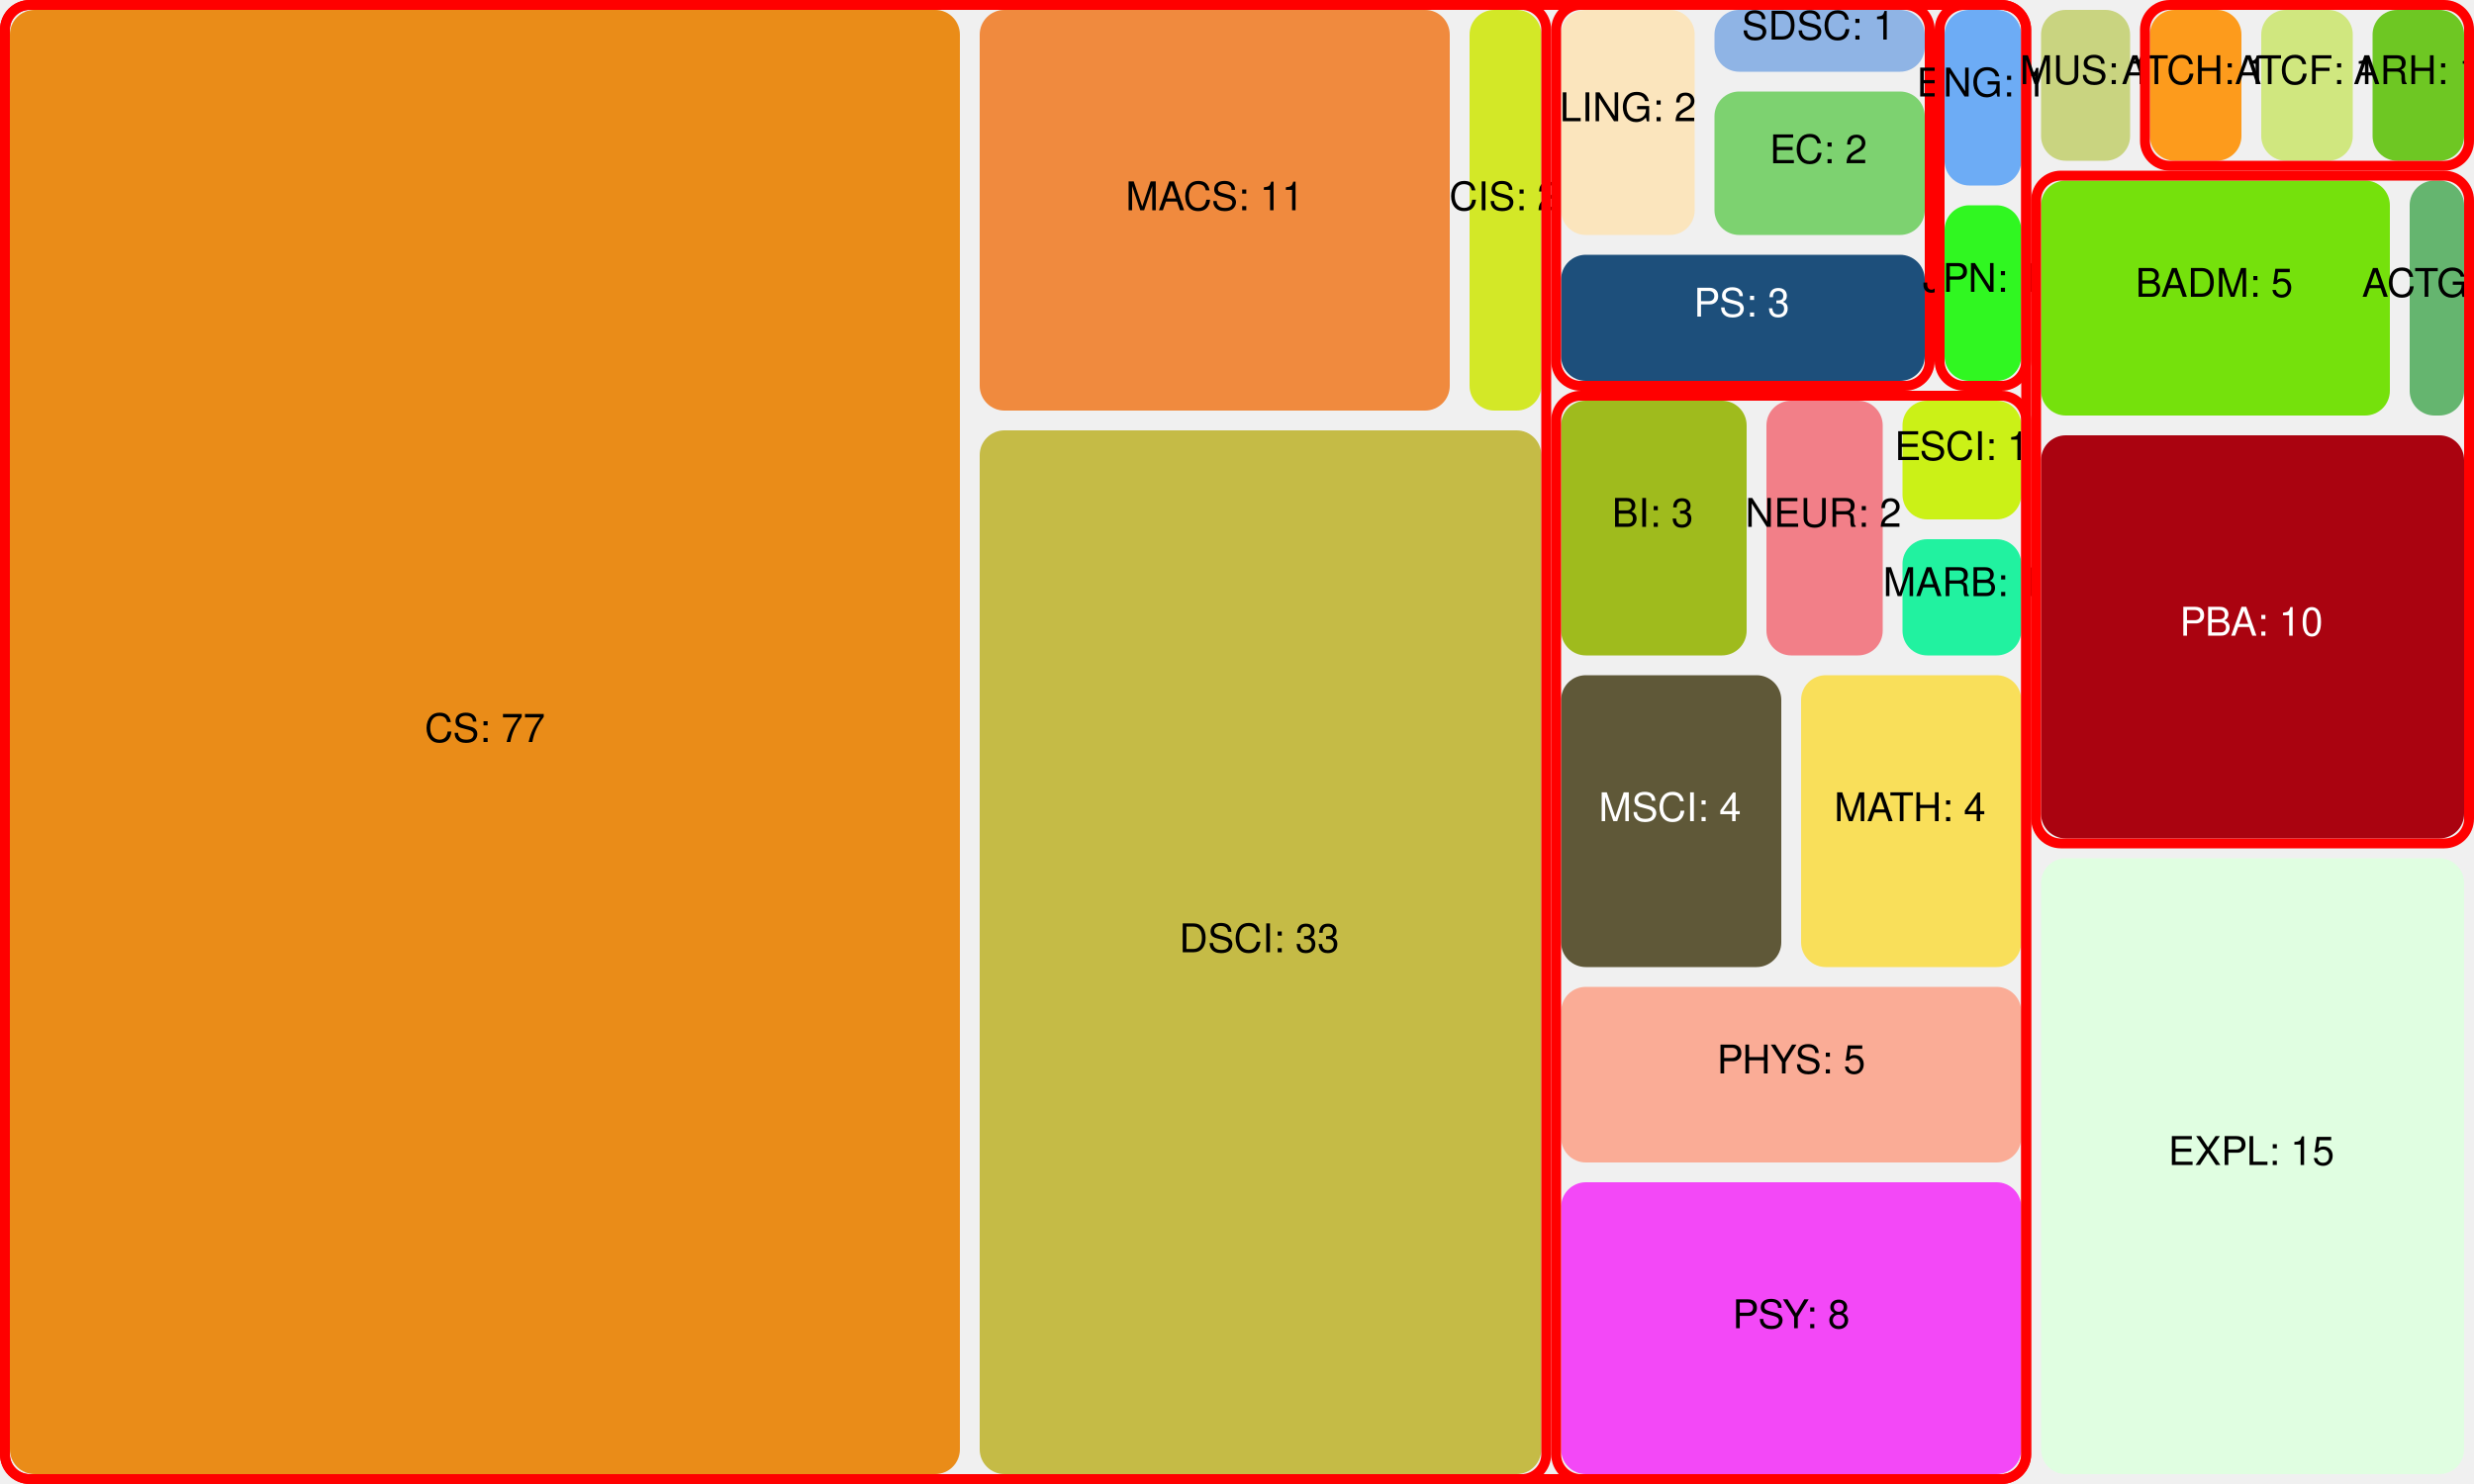
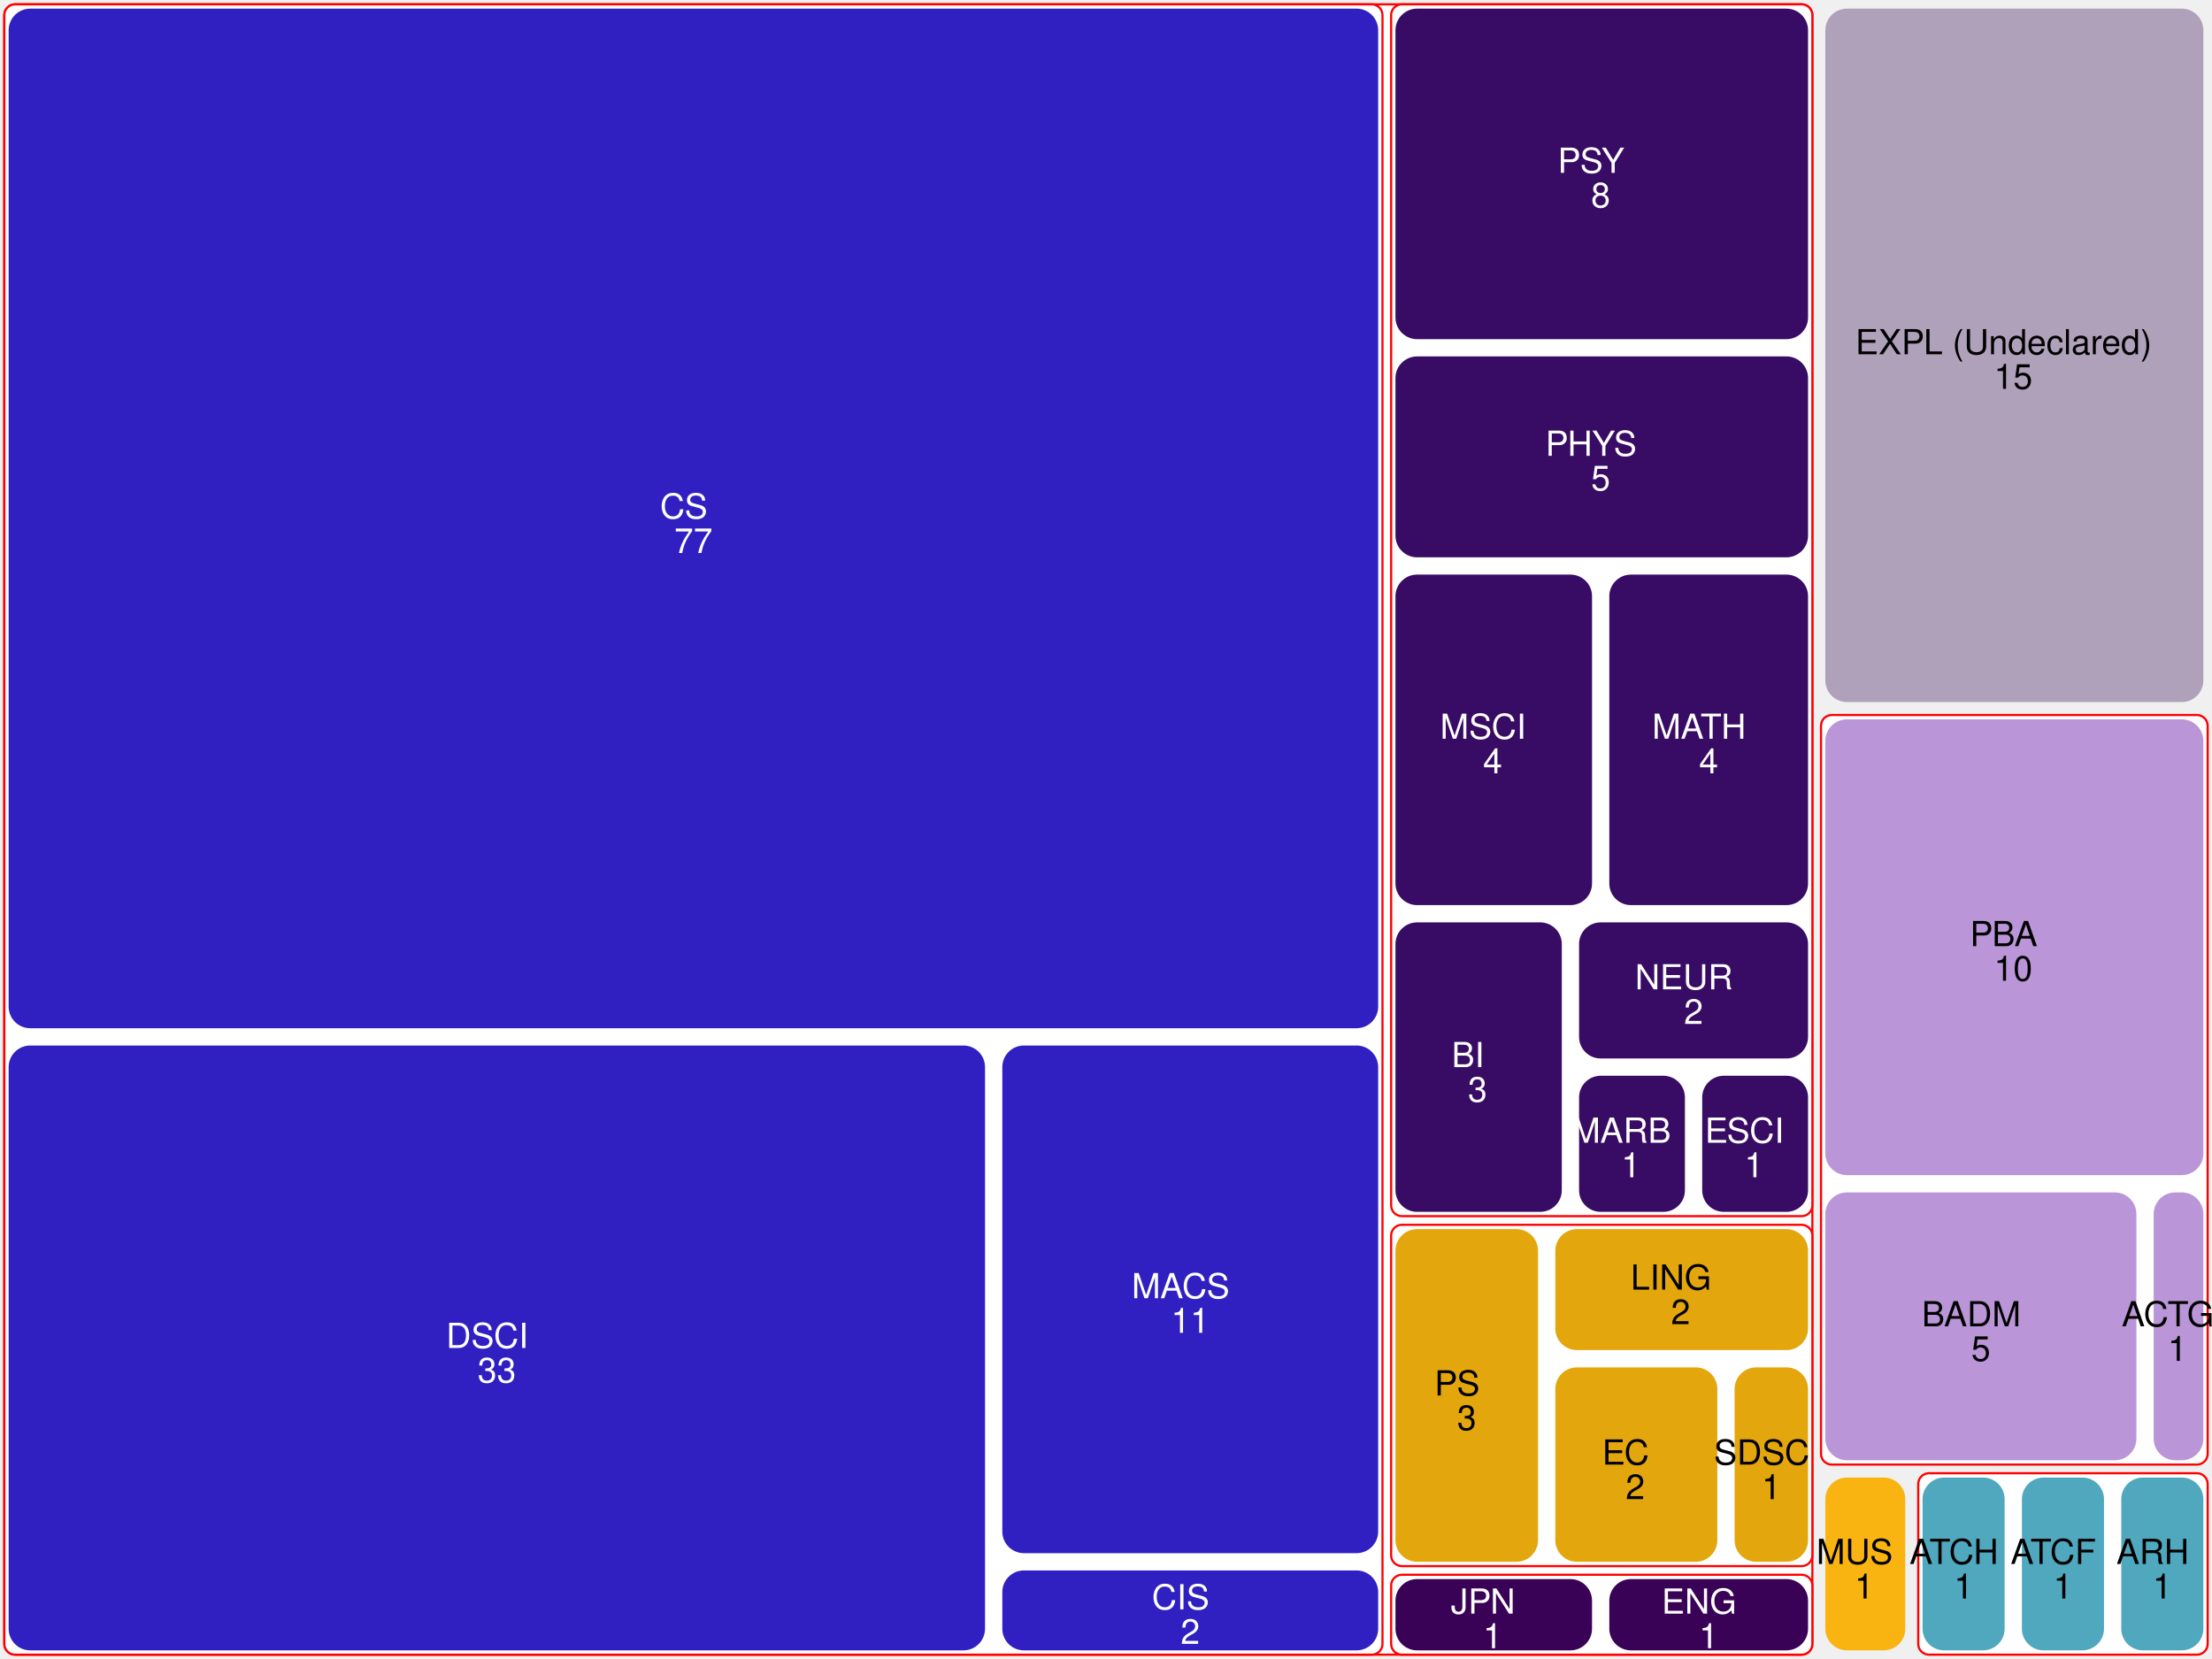
- <svg xmlns="http://www.w3.org/2000/svg" width="1000" height="600">
+ <svg xmlns="http://www.w3.org/2000/svg" width="1024" height="768">
        "
   <defs>
    <style>
    text {  text-anchor: middle;  
            font-family: Helvetica, Arial, sans-serif;
            font-size: 12pt;
+             white-space: pre-wrap; 
    }
-     .tile_label_white { fill: white; }
-     .tile_label_black { fill: black;  }
-     .group_outline { stroke: red; fill: none; stroke-width: 4; }
+     tspan { white-space: pre-wrap; }
+     .tile_label_white { fill: white;  white-space: pre-wrap; }
+     .tile_label_black { fill: black;   white-space: pre-wrap; }
+     .group_outline { stroke: red; fill: white; stroke-width: 1; }
+     .group_outline:hover { fill: red; }
   </style>
  </defs>
-   <rect x="4" y="4" width="384" height="592" rx="10" fill="#ea8c18" class="tile" />
-   <text x="196" y="300" class="tile_label_black"> CS: 77 </text>
-   <rect x="396" y="174" width="227" height="422" rx="10" fill="#c5bb46" class="tile" />
-   <text x="509" y="385" class="tile_label_black"> DSCI: 33 </text>
-   <rect x="396" y="4" width="190" height="162" rx="10" fill="#f08a3e" class="tile" />
-   <text x="491" y="85" class="tile_label_black"> MACS: 11 </text>
-   <rect x="594" y="4" width="29" height="162" rx="10" fill="#d3e827" class="tile" />
-   <text x="608" y="85" class="tile_label_black"> CIS: 2 </text>
-   <rect x="2" y="2" width="623" height="596" rx="10" fill="None" class="group_outline" />
-   <rect x="631" y="478" width="186" height="118" rx="10" fill="#f348f7" class="tile" />
-   <text x="724" y="537" class="tile_label_black"> PSY: 8 </text>
-   <rect x="631" y="399" width="186" height="71" rx="10" fill="#faac96" class="tile" />
-   <text x="724" y="434" class="tile_label_black"> PHYS: 5 </text>
-   <rect x="631" y="273" width="89" height="118" rx="10" fill="#5f5838" class="tile" />
-   <text x="675" y="332" class="tile_label_white"> MSCI: 4 </text>
-   <rect x="728" y="273" width="89" height="118" rx="10" fill="#f9df5a" class="tile" />
-   <text x="772" y="332" class="tile_label_black"> MATH: 4 </text>
-   <rect x="631" y="162" width="75" height="103" rx="10" fill="#9fbb1d" class="tile" />
-   <text x="668" y="213" class="tile_label_black"> BI: 3 </text>
-   <rect x="714" y="162" width="47" height="103" rx="10" fill="#f27f88" class="tile" />
-   <text x="737" y="213" class="tile_label_black"> NEUR: 2 </text>
-   <rect x="769" y="218" width="48" height="47" rx="10" fill="#21f2a0" class="tile" />
-   <text x="793" y="241" class="tile_label_black"> MARB: 1 </text>
-   <rect x="769" y="162" width="48" height="48" rx="10" fill="#cbf117" class="tile" />
-   <text x="793" y="186" class="tile_label_black"> ESCI: 1 </text>
-   <rect x="629" y="160" width="190" height="438" rx="10" fill="None" class="group_outline" />
-   <rect x="631" y="103" width="147" height="51" rx="10" fill="#1d4f7b" class="tile" />
-   <text x="704" y="128" class="tile_label_white"> PS: 3 </text>
-   <rect x="631" y="4" width="54" height="91" rx="10" fill="#fbe5bd" class="tile" />
-   <text x="658" y="49" class="tile_label_black"> LING: 2 </text>
-   <rect x="693" y="37" width="85" height="58" rx="10" fill="#7dd270" class="tile" />
-   <text x="735" y="66" class="tile_label_black"> EC: 2 </text>
-   <rect x="693" y="4" width="85" height="25" rx="10" fill="#8fb4e5" class="tile" />
-   <text x="735" y="16" class="tile_label_black"> SDSC: 1 </text>
-   <rect x="629" y="2" width="151" height="154" rx="10" fill="None" class="group_outline" />
-   <rect x="786" y="83" width="31" height="71" rx="10" fill="#30f721" class="tile" />
-   <text x="801" y="118" class="tile_label_black"> JPN: 1 </text>
-   <rect x="786" y="4" width="31" height="71" rx="10" fill="#6dacf5" class="tile" />
-   <text x="801" y="39" class="tile_label_black"> ENG: 1 </text>
-   <rect x="784" y="2" width="35" height="154" rx="10" fill="None" class="group_outline" />
-   <rect x="2" y="2" width="817" height="596" rx="10" fill="None" class="group_outline" />
-   <rect x="825" y="347" width="171" height="249" rx="10" fill="#e0fee1" class="tile" />
-   <text x="910" y="471" class="tile_label_black"> EXPL: 15 </text>
-   <rect x="825" y="176" width="171" height="163" rx="10" fill="#aa0310" class="tile" />
-   <text x="910" y="257" class="tile_label_white"> PBA: 10 </text>
-   <rect x="825" y="73" width="141" height="95" rx="10" fill="#75e10c" class="tile" />
-   <text x="895" y="120" class="tile_label_black"> BADM: 5 </text>
-   <rect x="974" y="73" width="22" height="95" rx="10" fill="#65b56f" class="tile" />
-   <text x="985" y="120" class="tile_label_black"> ACTG: 1 </text>
-   <rect x="823" y="71" width="175" height="270" rx="10" fill="None" class="group_outline" />
-   <rect x="825" y="4" width="36" height="61" rx="10" fill="#c9d480" class="tile" />
-   <text x="843" y="34" class="tile_label_black"> MUS: 1 </text>
-   <rect x="869" y="4" width="37" height="61" rx="10" fill="#fd9b1c" class="tile" />
-   <text x="887" y="34" class="tile_label_black"> ATCH: 1 </text>
-   <rect x="914" y="4" width="37" height="61" rx="10" fill="#d0e77f" class="tile" />
-   <text x="932" y="34" class="tile_label_black"> ATCF: 1 </text>
-   <rect x="959" y="4" width="37" height="61" rx="10" fill="#6ec723" class="tile" />
-   <text x="977" y="34" class="tile_label_black"> ARH: 1 </text>
-   <rect x="867" y="2" width="131" height="65" rx="10" fill="None" class="group_outline" />
+   <g class="group">
+     <rect x="2" y="2" width="837" height="764" rx="5" class="group_outline" />
+     <g class="group">
+       <rect x="2" y="2" width="638" height="764" rx="5" class="group_outline" />
+       <rect x="4" y="4" width="634" height="472" rx="10" fill="#3020c2" class="tile" />
+       <text x="321" y="240" class="tile_label_white">
+         <tspan>CS</tspan>
+         <br />
+         <tspan x="321" dy="1em">77</tspan>
+       </text>
+       <rect x="4" y="484" width="452" height="280" rx="10" fill="#3020c2" class="tile" />
+       <text x="230" y="624" class="tile_label_white">
+         <tspan>DSCI</tspan>
+         <br />
+         <tspan x="230" dy="1em">33</tspan>
+       </text>
+       <rect x="464" y="484" width="174" height="235" rx="10" fill="#3020c2" class="tile" />
+       <text x="551" y="601" class="tile_label_white">
+         <tspan>MACS</tspan>
+         <br />
+         <tspan x="551" dy="1em">11</tspan>
+       </text>
+       <rect x="464" y="727" width="174" height="37" rx="10" fill="#3020c2" class="tile" />
+       <text x="551" y="745" class="tile_label_white">
+         <tspan>CIS</tspan>
+         <br />
+         <tspan x="551" dy="1em">2</tspan>
+       </text>
+     </g>
+     <g class="group">
+       <rect x="644" y="2" width="195" height="561" rx="5" class="group_outline" />
+       <rect x="646" y="4" width="191" height="153" rx="10" fill="#380b64" class="tile" />
+       <text x="741" y="80" class="tile_label_white">
+         <tspan>PSY</tspan>
+         <br />
+         <tspan x="741" dy="1em">8</tspan>
+       </text>
+       <rect x="646" y="165" width="191" height="93" rx="10" fill="#380b64" class="tile" />
+       <text x="741" y="211" class="tile_label_white">
+         <tspan>PHYS</tspan>
+         <br />
+         <tspan x="741" dy="1em">5</tspan>
+       </text>
+       <rect x="646" y="266" width="91" height="153" rx="10" fill="#380b64" class="tile" />
+       <text x="691" y="342" class="tile_label_white">
+         <tspan>MSCI</tspan>
+         <br />
+         <tspan x="691" dy="1em">4</tspan>
+       </text>
+       <rect x="745" y="266" width="92" height="153" rx="10" fill="#380b64" class="tile" />
+       <text x="791" y="342" class="tile_label_white">
+         <tspan>MATH</tspan>
+         <br />
+         <tspan x="791" dy="1em">4</tspan>
+       </text>
+       <rect x="646" y="427" width="77" height="134" rx="10" fill="#380b64" class="tile" />
+       <text x="684" y="494" class="tile_label_white">
+         <tspan>BI</tspan>
+         <br />
+         <tspan x="684" dy="1em">3</tspan>
+       </text>
+       <rect x="731" y="427" width="106" height="63" rx="10" fill="#380b64" class="tile" />
+       <text x="784" y="458" class="tile_label_white">
+         <tspan>NEUR</tspan>
+         <br />
+         <tspan x="784" dy="1em">2</tspan>
+       </text>
+       <rect x="731" y="498" width="49" height="63" rx="10" fill="#380b64" class="tile" />
+       <text x="755" y="529" class="tile_label_white">
+         <tspan>MARB</tspan>
+         <br />
+         <tspan x="755" dy="1em">1</tspan>
+       </text>
+       <rect x="788" y="498" width="49" height="63" rx="10" fill="#380b64" class="tile" />
+       <text x="812" y="529" class="tile_label_white">
+         <tspan>ESCI</tspan>
+         <br />
+         <tspan x="812" dy="1em">1</tspan>
+       </text>
+     </g>
+     <g class="group">
+       <rect x="644" y="567" width="195" height="158" rx="5" class="group_outline" />
+       <rect x="646" y="569" width="66" height="154" rx="10" fill="#e4a60d" class="tile" />
+       <text x="679" y="646" class="tile_label_black">
+         <tspan>PS</tspan>
+         <br />
+         <tspan x="679" dy="1em">3</tspan>
+       </text>
+       <rect x="720" y="569" width="117" height="56" rx="10" fill="#e4a60d" class="tile" />
+       <text x="778" y="597" class="tile_label_black">
+         <tspan>LING</tspan>
+         <br />
+         <tspan x="778" dy="1em">2</tspan>
+       </text>
+       <rect x="720" y="633" width="75" height="90" rx="10" fill="#e4a60d" class="tile" />
+       <text x="757" y="678" class="tile_label_black">
+         <tspan>EC</tspan>
+         <br />
+         <tspan x="757" dy="1em">2</tspan>
+       </text>
+       <rect x="803" y="633" width="34" height="90" rx="10" fill="#e4a60d" class="tile" />
+       <text x="820" y="678" class="tile_label_black">
+         <tspan>SDSC</tspan>
+         <br />
+         <tspan x="820" dy="1em">1</tspan>
+       </text>
+     </g>
+     <g class="group">
+       <rect x="644" y="729" width="195" height="37" rx="5" class="group_outline" />
+       <rect x="646" y="731" width="91" height="33" rx="10" fill="#3a0257" class="tile" />
+       <text x="691" y="747" class="tile_label_white">
+         <tspan>JPN</tspan>
+         <br />
+         <tspan x="691" dy="1em">1</tspan>
+       </text>
+       <rect x="745" y="731" width="92" height="33" rx="10" fill="#3a0257" class="tile" />
+       <text x="791" y="747" class="tile_label_white">
+         <tspan>ENG</tspan>
+         <br />
+         <tspan x="791" dy="1em">1</tspan>
+       </text>
+     </g>
+   </g>
+   <rect x="845" y="4" width="175" height="321" rx="10" fill="#b0a1ba" class="tile" />
+   <text x="932" y="164" class="tile_label_black">
+     <tspan>EXPL (Undeclared)</tspan>
+     <br />
+     <tspan x="932" dy="1em">15</tspan>
+   </text>
+   <g class="group">
+     <rect x="843" y="331" width="179" height="347" rx="5" class="group_outline" />
+     <rect x="845" y="333" width="175" height="211" rx="10" fill="#ba95d7" class="tile" />
+     <text x="932" y="438" class="tile_label_black">
+       <tspan>PBA</tspan>
+       <br />
+       <tspan x="932" dy="1em">10</tspan>
+     </text>
+     <rect x="845" y="552" width="144" height="124" rx="10" fill="#ba95d7" class="tile" />
+     <text x="917" y="614" class="tile_label_black">
+       <tspan>BADM</tspan>
+       <br />
+       <tspan x="917" dy="1em">5</tspan>
+     </text>
+     <rect x="997" y="552" width="23" height="124" rx="10" fill="#ba95d7" class="tile" />
+     <text x="1008" y="614" class="tile_label_black">
+       <tspan>ACTG</tspan>
+       <br />
+       <tspan x="1008" dy="1em">1</tspan>
+     </text>
+   </g>
+   <rect x="845" y="684" width="37" height="80" rx="10" fill="#f9b412" class="tile" />
+   <text x="863" y="724" class="tile_label_black">
+     <tspan>MUS</tspan>
+     <br />
+     <tspan x="863" dy="1em">1</tspan>
+   </text>
+   <g class="group">
+     <rect x="888" y="682" width="134" height="84" rx="5" class="group_outline" />
+     <rect x="890" y="684" width="38" height="80" rx="10" fill="#50a8bf" class="tile" />
+     <text x="909" y="724" class="tile_label_black">
+       <tspan>ATCH</tspan>
+       <br />
+       <tspan x="909" dy="1em">1</tspan>
+     </text>
+     <rect x="936" y="684" width="38" height="80" rx="10" fill="#50a8bf" class="tile" />
+     <text x="955" y="724" class="tile_label_black">
+       <tspan>ATCF</tspan>
+       <br />
+       <tspan x="955" dy="1em">1</tspan>
+     </text>
+     <rect x="982" y="684" width="38" height="80" rx="10" fill="#50a8bf" class="tile" />
+     <text x="1001" y="724" class="tile_label_black">
+       <tspan>ARH</tspan>
+       <br />
+       <tspan x="1001" dy="1em">1</tspan>
+     </text>
+   </g>
</svg>
